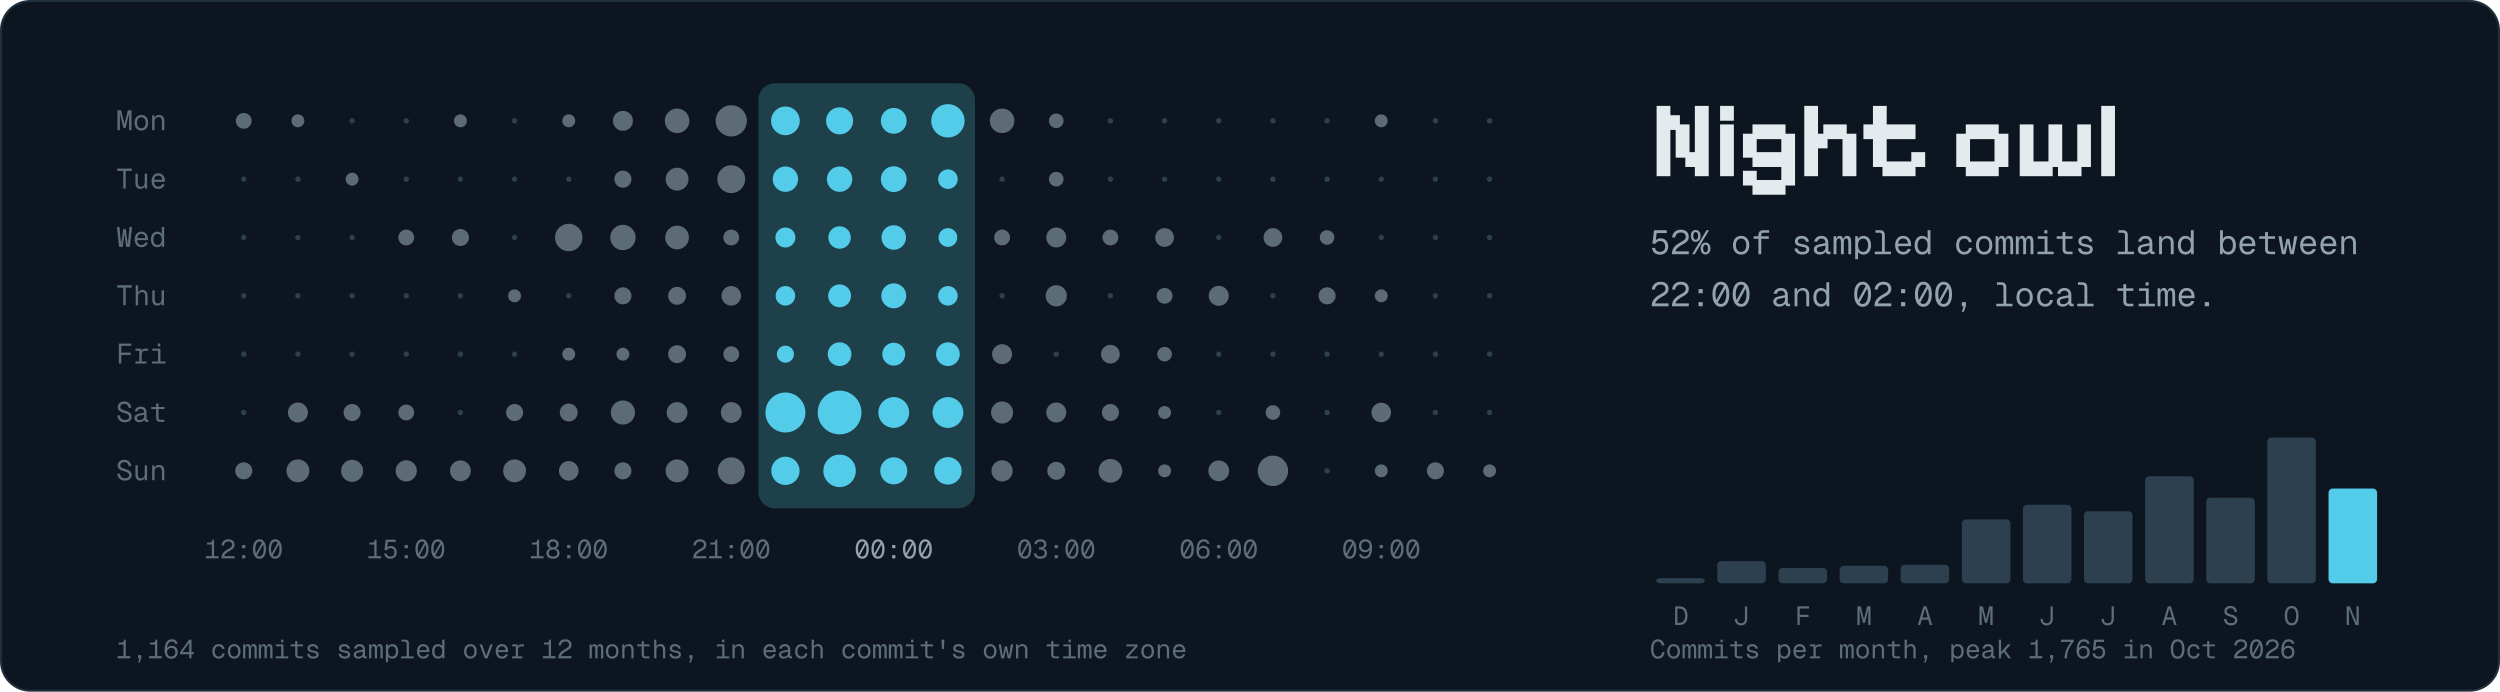
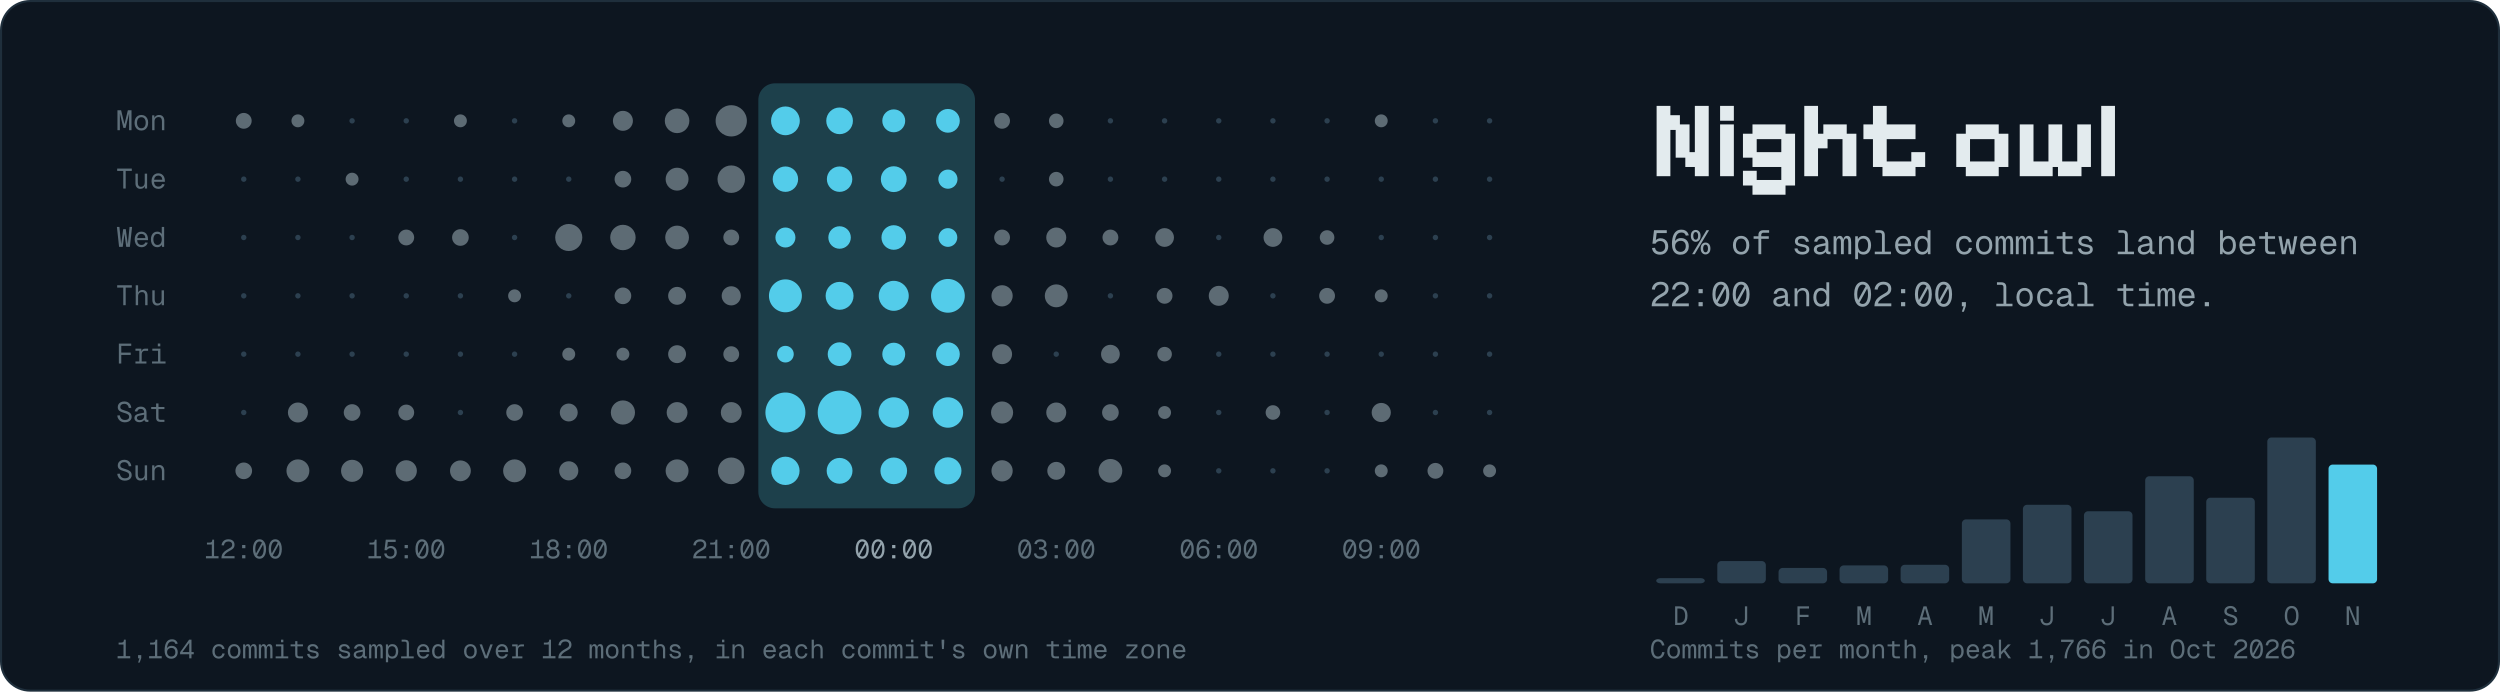
<svg xmlns="http://www.w3.org/2000/svg" width="1200" height="332" viewBox="0 0 1200 332" role="img" aria-label="When kt commits">
  <defs>
    <path id="r59" d="M262 80L128 630L136 630L136 0L50 0L50 710L180 710L320 126L280 126L420 710L550 710L550 0L464 0L464 630L472 630L338 80L262 80Z" />
    <path id="r202" d="M300 -12Q227 -12 173 22Q118 56 88 119Q58 181 58 265Q58 350 88 412Q118 474 173 508Q227 542 300 542Q373 542 428 508Q482 474 512 412Q542 350 542 265Q542 181 512 119Q482 56 428 22Q373 -12 300 -12ZM300 68Q373 68 414 121Q454 173 454 265Q454 357 414 410Q373 462 300 462Q227 462 187 410Q146 357 146 265Q146 173 187 121Q227 68 300 68Z" />
    <path id="r196" d="M84 0L84 530L161 530L164 395L154 404Q164 451 191 482Q217 512 254 527Q291 542 332 542Q393 542 434 515Q474 488 495 443Q516 397 516 341L516 0L432 0L432 317Q432 391 403 430Q374 468 314 468Q273 468 240 451Q207 433 188 400Q168 366 168 317L168 0L84 0Z" />
    <path id="r88" d="M257 0L257 626L40 626L40 710L560 710L560 626L343 626L343 0L257 0Z" />
    <path id="r229" d="M263 -12Q184 -12 137 42Q90 95 90 189L90 530L174 530L174 212Q174 135 202 99Q229 62 286 62Q348 62 384 103Q420 143 420 214L420 530L504 530L504 0L424 0L424 131L437 124Q421 59 376 24Q331 -12 263 -12Z" />
    <path id="r158" d="M306 -12Q231 -12 177 22Q122 56 93 119Q63 181 63 265Q63 349 93 411Q122 473 176 508Q229 542 302 542Q371 542 424 510Q477 477 507 415Q537 353 537 264L537 239L151 239Q156 154 197 111Q237 68 306 68Q358 68 392 93Q425 117 438 157L528 150Q507 79 449 34Q390 -12 306 -12ZM151 313L445 313Q439 390 400 426Q361 462 302 462Q241 462 202 425Q162 387 151 313Z" />
    <path id="r104" d="M108 0L30 710L120 710L186 50L176 50L254 630L346 630L424 50L414 50L480 710L570 710L492 0L362 0L288 560L312 560L238 0L108 0Z" />
    <path id="r154" d="M267 -12Q197 -12 146 22Q95 56 68 118Q40 180 40 265Q40 350 68 412Q95 474 146 508Q197 542 267 542Q310 542 345 526Q379 510 403 486Q426 462 435 437L426 416L426 710L510 710L510 0L434 0L429 120L442 105Q430 69 405 43Q379 16 344 2Q309 -12 267 -12ZM272 68Q320 68 355 92Q389 116 408 161Q426 205 426 265Q426 327 408 371Q389 415 354 439Q319 462 270 462Q205 462 167 410Q128 357 128 265Q128 174 167 121Q205 68 272 68Z" />
    <path id="r173" d="M100 0L100 710L184 710L184 413L174 415Q184 459 208 487Q232 515 267 529Q302 542 343 542Q400 542 440 517Q479 491 500 446Q520 400 520 341L520 0L436 0L436 317Q436 394 409 431Q381 468 325 468Q261 468 223 429Q184 390 184 316L184 0L100 0Z" />
    <path id="r32" d="M100 0L100 710L540 710L540 628L146 628L186 669L186 388L522 388L522 306L186 306L186 0L100 0Z" />
    <path id="r215" d="M90 0L90 74L269 74L228 34L228 497L269 456L90 456L90 530L298 530L306 388L298 394Q306 463 340 497Q374 530 431 530L540 530L540 454L432 454Q393 454 367 439Q340 423 326 394Q312 364 312 320L312 34L272 74L480 74L480 0L90 0Z" />
    <path id="r176" d="M80 0L80 74L293 74L293 497L334 456L90 456L90 530L377 530L377 74L560 74L560 0L377 0L293 0L80 0ZM285 613L285 711L373 711L373 613L285 613Z" />
    <path id="r83" d="M311 -16Q236 -16 178 15Q120 46 85 101Q50 155 44 227L134 233Q141 180 165 143Q188 106 226 87Q263 68 313 68Q363 68 397 81Q431 93 449 118Q466 142 466 177Q466 211 451 236Q435 260 393 282Q350 303 267 326Q193 347 148 373Q102 398 82 435Q61 471 61 524Q61 584 90 630Q118 675 171 701Q224 726 297 726Q370 726 422 697Q474 667 505 616Q535 565 543 500L453 494Q447 537 428 571Q409 604 376 623Q343 642 295 642Q229 642 190 611Q151 579 151 528Q151 495 166 474Q180 452 217 436Q254 419 321 400Q408 376 460 346Q511 316 534 275Q556 234 556 175Q556 119 525 76Q494 32 439 8Q384 -16 311 -16Z" />
    <path id="r136" d="M230 -12Q180 -12 140 6Q100 24 77 57Q54 89 54 132Q54 200 95 238Q135 275 222 292L400 328Q400 396 370 429Q339 462 282 462Q227 462 196 438Q165 413 153 367L64 374Q79 449 136 496Q192 542 282 542Q378 542 431 485Q484 427 484 326L484 106Q484 88 492 81Q500 74 516 74L550 74L550 0Q544 -1 531 -1Q518 -2 506 -2Q472 -2 449 9Q425 20 413 45Q401 69 400 108L416 108Q409 74 383 47Q356 19 316 4Q276 -12 230 -12ZM238 62Q292 62 328 81Q364 99 382 133Q400 166 400 210L400 256L238 224Q184 214 163 194Q142 173 142 140Q142 103 168 83Q193 62 238 62Z" />
    <path id="r225" d="M378 0Q301 0 263 36Q225 72 225 146L225 654L309 654L309 146Q309 109 326 92Q343 74 378 74L520 74L520 0L378 0ZM50 456L50 530L520 530L520 456L50 456Z" />
    <path id="r295" d="M284 0L284 526L98 526L98 600L194 600Q232 600 256 611Q279 622 290 646Q300 670 300 710L370 710L370 0L284 0ZM60 0L60 84L540 84L540 0L60 0Z" />
    <path id="r296" d="M50 0Q50 75 74 136Q97 196 157 251Q216 306 322 362Q371 388 401 410Q431 432 445 457Q459 482 459 518Q459 555 443 583Q427 610 396 626Q364 642 317 642Q242 642 199 603Q155 564 144 492L54 498Q66 602 134 664Q202 726 317 726Q390 726 442 700Q494 674 522 628Q549 581 549 520Q549 466 531 427Q513 387 471 353Q428 319 354 280Q290 246 247 211Q203 176 181 144Q158 111 156 84L550 84L550 0L50 0Z" />
    <path id="r337" d="M238 0L238 122L362 122L362 0L238 0ZM238 386L238 508L362 508L362 386L238 386Z" />
    <path id="r294" d="M120 102L400 612L480 608L200 98L120 102ZM300 -16Q223 -16 167 29Q110 74 80 157Q50 240 50 354Q50 469 80 552Q110 635 167 681Q223 726 300 726Q378 726 434 681Q490 635 520 552Q550 469 550 354Q550 240 520 157Q490 74 434 29Q378 -16 300 -16ZM300 68Q350 68 386 103Q421 138 441 203Q460 267 460 354Q460 443 441 508Q421 572 386 607Q350 642 300 642Q251 642 215 607Q179 572 160 508Q140 443 140 354Q140 267 160 203Q179 138 215 103Q251 68 300 68Z" />
    <path id="r299" d="M298 -16Q229 -16 178 9Q126 34 96 79Q65 124 60 183L150 189Q158 129 198 99Q237 68 298 68Q367 68 409 111Q450 153 450 228Q450 278 432 315Q414 351 381 371Q347 390 300 390Q258 390 220 370Q181 349 164 311L72 311L119 710L497 710L497 626L198 626L166 364L150 380Q166 411 192 431Q218 451 250 462Q281 472 312 472Q380 472 432 441Q483 409 512 354Q540 299 540 228Q540 157 509 102Q478 46 424 15Q369 -16 298 -16Z" />
    <path id="r302" d="M300 -16Q230 -16 173 8Q116 32 83 79Q50 126 50 195Q50 272 96 323Q142 373 218 391L220 371Q159 388 122 427Q84 465 84 531Q84 587 112 631Q140 675 189 701Q237 726 300 726Q363 726 412 701Q461 675 489 631Q516 587 516 531Q516 465 479 427Q442 388 380 371L382 391Q459 373 505 323Q550 272 550 195Q550 126 517 79Q484 32 428 8Q371 -16 300 -16ZM300 68Q370 68 415 101Q460 133 460 200Q460 262 420 300Q380 337 300 337Q221 337 181 300Q140 262 140 200Q140 133 185 101Q230 68 300 68ZM300 417Q357 417 392 446Q426 474 426 531Q426 582 393 612Q359 642 300 642Q242 642 208 612Q174 582 174 531Q174 474 209 446Q243 417 300 417Z" />
    <path id="r297" d="M294 -16Q179 -16 117 40Q55 95 50 183L139 189Q145 124 188 96Q230 68 294 68Q337 68 375 81Q413 93 437 122Q460 150 460 198Q460 245 439 276Q418 306 382 321Q345 335 299 335L243 335L243 419L299 419Q336 419 367 430Q398 441 417 466Q435 490 435 530Q435 585 400 614Q365 642 299 642Q232 642 198 615Q163 588 156 541L66 547Q76 627 136 677Q196 726 299 726Q368 726 419 703Q470 679 498 636Q525 593 525 534Q525 468 484 428Q442 387 361 372L361 390Q448 380 499 328Q550 276 550 198Q550 130 517 82Q484 34 426 9Q368 -16 294 -16Z" />
    <path id="r300" d="M302 -16Q222 -16 166 21Q109 57 80 128Q50 199 50 300Q50 388 65 465Q79 542 112 601Q144 659 198 693Q251 726 330 726Q393 726 437 705Q481 684 509 646Q536 608 550 558L460 550Q448 592 419 617Q389 642 330 642Q271 642 229 609Q187 575 164 508Q140 441 138 340L120 344Q131 380 159 411Q186 441 227 460Q267 478 318 478Q388 478 440 448Q492 418 521 364Q550 309 550 236Q550 158 519 102Q487 45 432 15Q376 -16 302 -16ZM304 68Q374 68 417 113Q460 157 460 236Q460 310 420 353Q379 396 312 396Q264 396 226 377Q188 357 166 321Q144 285 144 236Q144 187 164 149Q183 111 219 90Q255 68 304 68Z" />
    <path id="r303" d="M298 726Q378 726 435 690Q491 653 521 583Q550 512 550 410Q550 322 536 245Q521 168 489 110Q456 51 403 18Q349 -16 270 -16Q207 -16 163 5Q119 26 92 64Q64 102 50 152L140 160Q152 118 182 93Q212 68 270 68Q329 68 372 102Q414 135 437 202Q460 269 462 370L480 366Q469 330 442 300Q414 269 374 251Q333 232 282 232Q212 232 160 262Q108 292 79 347Q50 401 50 474Q50 552 82 609Q113 665 169 696Q225 726 298 726ZM296 642Q226 642 183 598Q140 554 140 474Q140 401 181 358Q221 314 288 314Q336 314 374 334Q412 353 434 389Q456 425 456 474Q456 523 437 561Q417 599 381 621Q345 642 296 642Z" />
    <path id="d64" d="M61 -11L61 638L188 638L188 552L276 552L276 467L365 467L365 211L414 211L414 638L542 638L542 -11L414 -11L414 74L326 74L326 160L237 160L237 416L188 416L188 -11L61 -11Z" />
    <path id="d161" d="M61 -11L61 467L188 467L188 -11L61 -11ZM61 501L61 638L188 638L188 501L61 501Z" />
    <path id="d153" d="M149 -182L149 -97L61 -97L61 39L188 39L188 -46L415 -46L415 74L149 74L149 160L61 160L61 381L149 381L149 467L454 467L454 381L542 381L542 -97L454 -97L454 -182L149 -182ZM188 211L415 211L415 331L188 331L188 211Z" />
    <path id="d158" d="M61 -11L61 638L188 638L188 381L237 381L237 467L453 467L453 381L542 381L542 -11L414 -11L414 331L276 331L276 246L188 246L188 -11L61 -11Z" />
    <path id="d215" d="M237 -11L237 74L149 74L149 331L61 331L61 467L149 467L149 638L276 638L276 467L542 467L542 331L276 331L276 125L503 125L503 211L631 211L631 74L542 74L542 -11L237 -11Z" />
    <path id="d191" d="M149 -11L149 74L61 74L61 381L149 381L149 467L453 467L453 381L542 381L542 74L453 74L453 -11L149 -11ZM188 125L414 125L414 331L188 331L188 125Z" />
    <path id="d231" d="M61 -11L61 467L188 467L188 125L326 125L326 467L453 467L453 125L592 125L592 467L718 467L718 74L631 74L631 -11L414 -11L414 74L365 74L365 -11L61 -11Z" />
    <path id="d177" d="M61 -11L61 638L188 638L188 -11L61 -11Z" />
    <path id="r465" d="M154 366Q94 366 52 412Q10 457 10 542Q10 628 52 673Q94 718 154 718Q214 718 256 673Q298 628 298 542Q298 457 256 412Q214 366 154 366ZM154 428Q187 428 207 458Q226 488 226 542Q226 596 207 626Q187 656 154 656Q121 656 102 626Q82 596 82 542Q82 488 102 458Q121 428 154 428ZM49 0L475 710L551 710L125 0L49 0ZM446 -8Q386 -8 344 38Q302 83 302 168Q302 254 344 299Q386 344 446 344Q506 344 548 299Q590 254 590 168Q590 83 548 38Q506 -8 446 -8ZM446 54Q479 54 499 84Q518 114 518 168Q518 222 499 252Q479 282 446 282Q413 282 394 252Q374 222 374 168Q374 114 394 84Q413 54 446 54Z" />
    <path id="r167" d="M212 0L212 564Q212 635 249 673Q285 710 360 710L530 710L530 636L360 636Q329 636 313 617Q296 597 296 564L296 0L212 0ZM70 456L70 530L520 530L520 456L70 456Z" />
    <path id="r219" d="M310 -12Q241 -12 191 12Q141 36 113 77Q84 117 80 167L168 173Q176 124 212 96Q247 68 310 68Q369 68 402 85Q434 102 434 138Q434 161 423 176Q412 191 382 202Q352 212 294 222Q217 236 174 257Q130 277 112 308Q94 339 94 382Q94 428 117 464Q140 500 185 521Q230 542 295 542Q361 542 406 519Q450 495 476 457Q502 418 510 372L422 366Q416 394 400 416Q383 437 357 450Q330 462 294 462Q236 462 208 439Q180 416 180 382Q180 355 193 339Q206 323 235 314Q264 304 312 296Q394 283 439 263Q484 242 502 212Q520 182 520 138Q520 91 493 58Q465 24 418 6Q370 -12 310 -12Z" />
    <path id="r195" d="M40 0L40 530L117 530L120 412L110 414Q119 473 149 508Q178 542 224 542Q271 542 297 508Q322 474 328 408L318 408Q327 470 359 506Q390 542 438 542Q502 542 531 498Q560 454 560 352L560 0L476 0L476 340Q476 411 461 440Q446 468 414 468Q393 468 377 455Q361 441 352 412Q342 383 342 338L342 0L258 0L258 340Q258 408 244 438Q229 468 196 468Q175 468 159 455Q143 441 134 412Q124 383 124 338L124 0L40 0Z" />
    <path id="r212" d="M80 -150L80 530L158 530L160 410L148 416Q168 478 215 510Q261 542 322 542Q401 542 452 503Q502 464 526 401Q550 338 550 265Q550 192 526 129Q502 66 452 27Q401 -12 322 -12Q281 -12 246 2Q210 16 186 41Q161 66 152 100L164 114L164 -150L80 -150ZM314 68Q383 68 423 120Q462 172 462 265Q462 358 423 410Q383 462 314 462Q268 462 235 440Q201 418 183 374Q164 330 164 265Q164 200 182 156Q200 112 234 90Q268 68 314 68Z" />
    <path id="r190" d="M273 30L273 568Q273 600 255 618Q237 636 205 636L80 636L80 710L209 710Q282 710 320 673Q357 635 357 562L357 30L273 30ZM60 0L60 74L540 74L540 0L60 0Z" />
    <path id="r148" d="M314 -12Q240 -12 185 22Q130 56 100 119Q70 181 70 265Q70 349 100 411Q130 473 185 508Q240 542 314 542Q373 542 419 521Q465 499 495 458Q525 417 536 358L448 352Q436 405 401 434Q365 462 314 462Q241 462 200 410Q158 357 158 265Q158 173 200 121Q241 68 314 68Q365 68 403 98Q440 128 452 188L540 182Q529 123 498 80Q467 36 420 12Q373 -12 314 -12Z" />
    <path id="r147" d="M333 -12Q291 -12 256 2Q221 16 196 43Q171 69 158 105L171 120L166 0L90 0L90 710L174 710L174 416L165 437Q174 462 198 486Q221 510 256 526Q291 542 333 542Q403 542 454 508Q505 474 533 412Q560 350 560 265Q560 180 533 118Q505 56 454 22Q403 -12 333 -12ZM328 68Q395 68 434 121Q472 174 472 265Q472 357 434 410Q395 462 330 462Q281 462 246 439Q211 415 193 371Q174 327 174 265Q174 205 193 161Q211 116 246 92Q280 68 328 68Z" />
    <path id="r241" d="M125 0L20 530L112 530L181 88L259 456L341 456L419 88L488 530L580 530L476 0L370 0L300 334L230 0L125 0Z" />
    <path id="r336" d="M240 -162L294 0L240 0L240 122L360 122L360 10L300 -162L240 -162Z" />
    <path id="r335" d="M238 0L238 122L362 122L362 0L238 0Z" />
    <path id="r19" d="M90 0L90 710L258 710Q350 710 419 669Q487 627 525 548Q562 468 562 354Q562 240 525 161Q487 82 419 41Q350 0 258 0L90 0ZM176 84L253 84Q357 84 415 152Q472 219 472 354Q472 489 415 558Q357 626 253 626L176 626L176 84Z" />
    <path id="r50" d="M275 -16Q205 -16 153 14Q101 44 72 100Q42 155 40 230L124 238Q127 152 164 110Q201 68 275 68Q349 68 387 111Q424 153 424 238L424 710L510 710L510 238Q510 120 447 52Q384 -16 275 -16Z" />
    <path id="r1" d="M26 0L242 710L358 710L574 0L482 0L300 632L118 0L26 0ZM135 202L165 286L435 286L465 202L135 202Z" />
    <path id="r66" d="M300 -16Q216 -16 158 27Q99 70 69 153Q38 236 38 354Q38 474 69 557Q99 640 158 683Q216 726 300 726Q384 726 443 683Q501 640 532 557Q562 474 562 354Q562 236 532 153Q501 70 443 27Q384 -16 300 -16ZM300 68Q355 68 394 101Q432 133 452 197Q472 261 472 354Q472 447 452 512Q432 576 394 609Q355 642 300 642Q245 642 207 609Q168 576 148 512Q128 447 128 354Q128 261 148 197Q168 133 207 101Q245 68 300 68Z" />
    <path id="r60" d="M70 0L70 710L192 710L459 61L444 58L444 710L530 710L530 0L408 0L141 649L156 653L156 0L70 0Z" />
    <path id="r13" d="M302 -16Q217 -16 158 29Q99 74 69 157Q38 240 38 354Q38 469 69 552Q99 635 158 681Q217 726 302 726Q396 726 462 665Q528 603 550 493L458 487Q441 564 400 603Q358 642 302 642Q245 642 207 609Q168 575 148 511Q128 446 128 354Q128 263 148 199Q168 135 207 102Q245 68 302 68Q364 68 407 111Q450 154 465 239L556 234Q537 117 470 51Q403 -16 302 -16Z" />
    <path id="r188" d="M90 0L90 710L174 710L174 245L432 530L544 530L335 305L554 0L452 0L278 248L174 138L174 0L90 0Z" />
    <path id="r301" d="M192 0Q192 110 223 220Q253 329 310 432Q367 535 446 626L60 626L60 710L540 710L540 632Q473 556 425 481Q376 406 345 330Q314 253 299 172Q284 90 284 0L192 0Z" />
    <path id="r298" d="M388 0L388 154L40 154L40 232L382 710L474 710L474 238L560 238L560 154L474 154L474 0L388 0ZM128 238L388 238L388 590L128 238Z" />
    <path id="r240" d="M247 0L50 530L142 530L300 86L458 530L550 530L353 0L247 0Z" />
    <path id="r384" d="M264 353L250 604L250 710L350 710L350 604L336 353L264 353Z" />
    <path id="r248" d="M82 0L82 84L418 456L92 456L92 530L510 530L510 446L174 74L518 74L518 0L82 0Z" />
  </defs>
  <rect x="0.5" y="0.5" width="1199" height="331" rx="14" fill="#0d1620" stroke="#1f2f3c" />
  <rect x="364" y="40" width="104" height="204" rx="8" fill="#296270" opacity="0.55" />
  <g transform="translate(80 62.5) scale(0.0135 -0.0135)">
    <g fill="#5d6e79">
      <use href="#r59" x="-1800" />
      <use href="#r202" x="-1200" />
      <use href="#r196" x="-600" />
    </g>
  </g>
-   <circle cx="429" cy="58" r="6.2" fill="#53ccea" opacity="1" />
-   <circle cx="455" cy="58" r="8" fill="#53ccea" opacity="1" />
-   <circle cx="481" cy="58" r="5.9" fill="#93a3ac" opacity="0.6" />
+   <circle cx="429" cy="58" r="5.5" fill="#53ccea" opacity="1" />
+   <circle cx="455" cy="58" r="5.7" fill="#53ccea" opacity="1" />
+   <circle cx="481" cy="58" r="3.8" fill="#93a3ac" opacity="0.6" />
  <circle cx="507" cy="58" r="3.5" fill="#93a3ac" opacity="0.6" />
  <circle cx="533" cy="58" r="1.3" fill="#2c4050" />
  <circle cx="559" cy="58" r="1.3" fill="#2c4050" />
  <circle cx="585" cy="58" r="1.3" fill="#2c4050" />
  <circle cx="611" cy="58" r="1.3" fill="#2c4050" />
  <circle cx="637" cy="58" r="1.3" fill="#2c4050" />
  <circle cx="663" cy="58" r="3.1" fill="#93a3ac" opacity="0.6" />
  <circle cx="689" cy="58" r="1.3" fill="#2c4050" />
  <circle cx="715" cy="58" r="1.3" fill="#2c4050" />
  <circle cx="117" cy="58" r="3.8" fill="#93a3ac" opacity="0.6" />
  <circle cx="143" cy="58" r="3.1" fill="#93a3ac" opacity="0.6" />
  <circle cx="169" cy="58" r="1.3" fill="#2c4050" />
  <circle cx="195" cy="58" r="1.3" fill="#2c4050" />
  <circle cx="221" cy="58" r="3.1" fill="#93a3ac" opacity="0.6" />
  <circle cx="247" cy="58" r="1.3" fill="#2c4050" />
  <circle cx="273" cy="58" r="3.1" fill="#93a3ac" opacity="0.6" />
  <circle cx="299" cy="58" r="4.8" fill="#93a3ac" opacity="0.6" />
  <circle cx="325" cy="58" r="5.9" fill="#93a3ac" opacity="0.6" />
  <circle cx="351" cy="58" r="7.5" fill="#93a3ac" opacity="0.6" />
  <circle cx="377" cy="58" r="6.9" fill="#53ccea" opacity="1" />
-   <circle cx="403" cy="58" r="6.5" fill="#53ccea" opacity="1" />
+   <circle cx="403" cy="58" r="6.4" fill="#53ccea" opacity="1" />
  <g transform="translate(80 90.5) scale(0.0135 -0.0135)">
    <g fill="#5d6e79">
      <use href="#r88" x="-1800" />
      <use href="#r229" x="-1200" />
      <use href="#r158" x="-600" />
    </g>
  </g>
  <circle cx="429" cy="86" r="6.2" fill="#53ccea" opacity="1" />
-   <circle cx="455" cy="86" r="4.7" fill="#53ccea" opacity="1" />
+   <circle cx="455" cy="86" r="4.6" fill="#53ccea" opacity="1" />
  <circle cx="481" cy="86" r="1.3" fill="#2c4050" />
  <circle cx="507" cy="86" r="3.5" fill="#93a3ac" opacity="0.6" />
  <circle cx="533" cy="86" r="1.3" fill="#2c4050" />
  <circle cx="559" cy="86" r="1.3" fill="#2c4050" />
  <circle cx="585" cy="86" r="1.3" fill="#2c4050" />
  <circle cx="611" cy="86" r="1.3" fill="#2c4050" />
  <circle cx="637" cy="86" r="1.3" fill="#2c4050" />
  <circle cx="663" cy="86" r="1.3" fill="#2c4050" />
  <circle cx="689" cy="86" r="1.3" fill="#2c4050" />
  <circle cx="715" cy="86" r="1.3" fill="#2c4050" />
  <circle cx="117" cy="86" r="1.3" fill="#2c4050" />
  <circle cx="143" cy="86" r="1.3" fill="#2c4050" />
  <circle cx="169" cy="86" r="3.1" fill="#93a3ac" opacity="0.6" />
  <circle cx="195" cy="86" r="1.3" fill="#2c4050" />
  <circle cx="221" cy="86" r="1.3" fill="#2c4050" />
  <circle cx="247" cy="86" r="1.3" fill="#2c4050" />
  <circle cx="273" cy="86" r="1.3" fill="#2c4050" />
-   <circle cx="299" cy="86" r="4.1" fill="#93a3ac" opacity="0.6" />
+   <circle cx="299" cy="86" r="4" fill="#93a3ac" opacity="0.6" />
  <circle cx="325" cy="86" r="5.5" fill="#93a3ac" opacity="0.6" />
-   <circle cx="351" cy="86" r="6.7" fill="#93a3ac" opacity="0.6" />
+   <circle cx="351" cy="86" r="6.6" fill="#93a3ac" opacity="0.6" />
  <circle cx="377" cy="86" r="6.1" fill="#53ccea" opacity="1" />
  <circle cx="403" cy="86" r="6.1" fill="#53ccea" opacity="1" />
  <g transform="translate(80 118.5) scale(0.0135 -0.0135)">
    <g fill="#5d6e79">
      <use href="#r104" x="-1800" />
      <use href="#r158" x="-1200" />
      <use href="#r154" x="-600" />
    </g>
  </g>
  <circle cx="429" cy="114" r="5.9" fill="#53ccea" opacity="1" />
  <circle cx="455" cy="114" r="4.5" fill="#53ccea" opacity="1" />
  <circle cx="481" cy="114" r="3.8" fill="#93a3ac" opacity="0.6" />
  <circle cx="507" cy="114" r="4.8" fill="#93a3ac" opacity="0.6" />
  <circle cx="533" cy="114" r="3.8" fill="#93a3ac" opacity="0.6" />
  <circle cx="559" cy="114" r="4.5" fill="#93a3ac" opacity="0.6" />
  <circle cx="585" cy="114" r="1.3" fill="#2c4050" />
  <circle cx="611" cy="114" r="4.5" fill="#93a3ac" opacity="0.6" />
  <circle cx="637" cy="114" r="3.5" fill="#93a3ac" opacity="0.6" />
  <circle cx="663" cy="114" r="1.3" fill="#2c4050" />
  <circle cx="689" cy="114" r="1.3" fill="#2c4050" />
  <circle cx="715" cy="114" r="1.3" fill="#2c4050" />
  <circle cx="117" cy="114" r="1.3" fill="#2c4050" />
  <circle cx="143" cy="114" r="1.3" fill="#2c4050" />
  <circle cx="169" cy="114" r="1.3" fill="#2c4050" />
  <circle cx="195" cy="114" r="3.8" fill="#93a3ac" opacity="0.6" />
-   <circle cx="221" cy="114" r="4.1" fill="#93a3ac" opacity="0.6" />
+   <circle cx="221" cy="114" r="4" fill="#93a3ac" opacity="0.6" />
  <circle cx="247" cy="114" r="1.3" fill="#2c4050" />
-   <circle cx="273" cy="114" r="6.6" fill="#93a3ac" opacity="0.6" />
+   <circle cx="273" cy="114" r="6.5" fill="#93a3ac" opacity="0.6" />
  <circle cx="299" cy="114" r="6.1" fill="#93a3ac" opacity="0.6" />
  <circle cx="325" cy="114" r="5.7" fill="#93a3ac" opacity="0.6" />
  <circle cx="351" cy="114" r="3.8" fill="#93a3ac" opacity="0.6" />
  <circle cx="377" cy="114" r="4.8" fill="#53ccea" opacity="1" />
  <circle cx="403" cy="114" r="5.4" fill="#53ccea" opacity="1" />
  <g transform="translate(80 146.5) scale(0.0135 -0.0135)">
    <g fill="#5d6e79">
      <use href="#r88" x="-1800" />
      <use href="#r173" x="-1200" />
      <use href="#r229" x="-600" />
    </g>
  </g>
-   <circle cx="429" cy="142" r="6" fill="#53ccea" opacity="1" />
-   <circle cx="455" cy="142" r="4.7" fill="#53ccea" opacity="1" />
-   <circle cx="481" cy="142" r="1.3" fill="#2c4050" />
-   <circle cx="507" cy="142" r="5.1" fill="#93a3ac" opacity="0.6" />
+   <circle cx="429" cy="142" r="7.2" fill="#53ccea" opacity="1" />
+   <circle cx="455" cy="142" r="8.1" fill="#53ccea" opacity="1" />
+   <circle cx="481" cy="142" r="5.1" fill="#93a3ac" opacity="0.6" />
+   <circle cx="507" cy="142" r="5.5" fill="#93a3ac" opacity="0.6" />
  <circle cx="533" cy="142" r="1.3" fill="#2c4050" />
  <circle cx="559" cy="142" r="3.8" fill="#93a3ac" opacity="0.6" />
  <circle cx="585" cy="142" r="4.8" fill="#93a3ac" opacity="0.6" />
  <circle cx="611" cy="142" r="1.3" fill="#2c4050" />
-   <circle cx="637" cy="142" r="4.1" fill="#93a3ac" opacity="0.6" />
+   <circle cx="637" cy="142" r="3.8" fill="#93a3ac" opacity="0.6" />
  <circle cx="663" cy="142" r="3.1" fill="#93a3ac" opacity="0.6" />
  <circle cx="689" cy="142" r="1.3" fill="#2c4050" />
  <circle cx="715" cy="142" r="1.3" fill="#2c4050" />
  <circle cx="117" cy="142" r="1.3" fill="#2c4050" />
  <circle cx="143" cy="142" r="1.3" fill="#2c4050" />
  <circle cx="169" cy="142" r="1.3" fill="#2c4050" />
  <circle cx="195" cy="142" r="1.3" fill="#2c4050" />
  <circle cx="221" cy="142" r="1.3" fill="#2c4050" />
  <circle cx="247" cy="142" r="3.1" fill="#93a3ac" opacity="0.6" />
  <circle cx="273" cy="142" r="1.3" fill="#2c4050" />
-   <circle cx="299" cy="142" r="4.1" fill="#93a3ac" opacity="0.6" />
+   <circle cx="299" cy="142" r="4" fill="#93a3ac" opacity="0.6" />
  <circle cx="325" cy="142" r="4.3" fill="#93a3ac" opacity="0.6" />
-   <circle cx="351" cy="142" r="4.7" fill="#93a3ac" opacity="0.6" />
-   <circle cx="377" cy="142" r="4.7" fill="#53ccea" opacity="1" />
-   <circle cx="403" cy="142" r="5.5" fill="#53ccea" opacity="1" />
+   <circle cx="351" cy="142" r="4.6" fill="#93a3ac" opacity="0.6" />
+   <circle cx="377" cy="142" r="7.9" fill="#53ccea" opacity="1" />
+   <circle cx="403" cy="142" r="6.7" fill="#53ccea" opacity="1" />
  <g transform="translate(80 174.5) scale(0.0135 -0.0135)">
    <g fill="#5d6e79">
      <use href="#r32" x="-1800" />
      <use href="#r215" x="-1200" />
      <use href="#r176" x="-600" />
    </g>
  </g>
  <circle cx="429" cy="170" r="5.5" fill="#53ccea" opacity="1" />
  <circle cx="455" cy="170" r="5.7" fill="#53ccea" opacity="1" />
  <circle cx="481" cy="170" r="4.8" fill="#93a3ac" opacity="0.6" />
  <circle cx="507" cy="170" r="1.3" fill="#2c4050" />
  <circle cx="533" cy="170" r="4.5" fill="#93a3ac" opacity="0.6" />
  <circle cx="559" cy="170" r="3.5" fill="#93a3ac" opacity="0.6" />
  <circle cx="585" cy="170" r="1.3" fill="#2c4050" />
  <circle cx="611" cy="170" r="1.3" fill="#2c4050" />
  <circle cx="637" cy="170" r="1.3" fill="#2c4050" />
  <circle cx="663" cy="170" r="1.3" fill="#2c4050" />
  <circle cx="689" cy="170" r="1.3" fill="#2c4050" />
  <circle cx="715" cy="170" r="1.3" fill="#2c4050" />
  <circle cx="117" cy="170" r="1.3" fill="#2c4050" />
  <circle cx="143" cy="170" r="1.3" fill="#2c4050" />
  <circle cx="169" cy="170" r="1.3" fill="#2c4050" />
  <circle cx="195" cy="170" r="1.3" fill="#2c4050" />
  <circle cx="221" cy="170" r="1.3" fill="#2c4050" />
  <circle cx="247" cy="170" r="1.3" fill="#2c4050" />
  <circle cx="273" cy="170" r="3.1" fill="#93a3ac" opacity="0.6" />
  <circle cx="299" cy="170" r="3.1" fill="#93a3ac" opacity="0.6" />
  <circle cx="325" cy="170" r="4.3" fill="#93a3ac" opacity="0.6" />
  <circle cx="351" cy="170" r="3.8" fill="#93a3ac" opacity="0.6" />
-   <circle cx="377" cy="170" r="4.1" fill="#53ccea" opacity="1" />
+   <circle cx="377" cy="170" r="4" fill="#53ccea" opacity="1" />
  <circle cx="403" cy="170" r="5.7" fill="#53ccea" opacity="1" />
  <g transform="translate(80 202.5) scale(0.0135 -0.0135)">
    <g fill="#5d6e79">
      <use href="#r83" x="-1800" />
      <use href="#r136" x="-1200" />
      <use href="#r225" x="-600" />
    </g>
  </g>
-   <circle cx="429" cy="198" r="7.4" fill="#53ccea" opacity="1" />
-   <circle cx="455" cy="198" r="7.4" fill="#53ccea" opacity="1" />
+   <circle cx="429" cy="198" r="7.3" fill="#53ccea" opacity="1" />
+   <circle cx="455" cy="198" r="7.3" fill="#53ccea" opacity="1" />
  <circle cx="481" cy="198" r="5.3" fill="#93a3ac" opacity="0.6" />
  <circle cx="507" cy="198" r="4.8" fill="#93a3ac" opacity="0.6" />
-   <circle cx="533" cy="198" r="4.1" fill="#93a3ac" opacity="0.6" />
+   <circle cx="533" cy="198" r="4" fill="#93a3ac" opacity="0.6" />
  <circle cx="559" cy="198" r="3.1" fill="#93a3ac" opacity="0.6" />
  <circle cx="585" cy="198" r="1.3" fill="#2c4050" />
  <circle cx="611" cy="198" r="3.5" fill="#93a3ac" opacity="0.6" />
  <circle cx="637" cy="198" r="1.3" fill="#2c4050" />
-   <circle cx="663" cy="198" r="4.7" fill="#93a3ac" opacity="0.6" />
+   <circle cx="663" cy="198" r="4.6" fill="#93a3ac" opacity="0.6" />
  <circle cx="689" cy="198" r="1.3" fill="#2c4050" />
  <circle cx="715" cy="198" r="1.3" fill="#2c4050" />
  <circle cx="117" cy="198" r="1.3" fill="#2c4050" />
  <circle cx="143" cy="198" r="4.8" fill="#93a3ac" opacity="0.6" />
-   <circle cx="169" cy="198" r="4.1" fill="#93a3ac" opacity="0.6" />
+   <circle cx="169" cy="198" r="4" fill="#93a3ac" opacity="0.6" />
  <circle cx="195" cy="198" r="3.8" fill="#93a3ac" opacity="0.6" />
  <circle cx="221" cy="198" r="1.3" fill="#2c4050" />
-   <circle cx="247" cy="198" r="4.1" fill="#93a3ac" opacity="0.6" />
+   <circle cx="247" cy="198" r="4" fill="#93a3ac" opacity="0.6" />
  <circle cx="273" cy="198" r="4.3" fill="#93a3ac" opacity="0.6" />
  <circle cx="299" cy="198" r="5.8" fill="#93a3ac" opacity="0.6" />
  <circle cx="325" cy="198" r="5" fill="#93a3ac" opacity="0.6" />
  <circle cx="351" cy="198" r="5" fill="#93a3ac" opacity="0.6" />
  <circle cx="377" cy="198" r="9.6" fill="#53ccea" opacity="1" />
  <circle cx="403" cy="198" r="10.5" fill="#53ccea" opacity="1" />
  <g transform="translate(80 230.5) scale(0.0135 -0.0135)">
    <g fill="#5d6e79">
      <use href="#r83" x="-1800" />
      <use href="#r229" x="-1200" />
      <use href="#r196" x="-600" />
    </g>
  </g>
-   <circle cx="429" cy="226" r="6.5" fill="#53ccea" opacity="1" />
-   <circle cx="455" cy="226" r="6.6" fill="#53ccea" opacity="1" />
+   <circle cx="429" cy="226" r="6.4" fill="#53ccea" opacity="1" />
+   <circle cx="455" cy="226" r="6.5" fill="#53ccea" opacity="1" />
  <circle cx="481" cy="226" r="5.1" fill="#93a3ac" opacity="0.6" />
  <circle cx="507" cy="226" r="4.3" fill="#93a3ac" opacity="0.6" />
  <circle cx="533" cy="226" r="5.7" fill="#93a3ac" opacity="0.6" />
  <circle cx="559" cy="226" r="3.1" fill="#93a3ac" opacity="0.6" />
-   <circle cx="585" cy="226" r="5" fill="#93a3ac" opacity="0.6" />
-   <circle cx="611" cy="226" r="7.3" fill="#93a3ac" opacity="0.6" />
+   <circle cx="585" cy="226" r="1.3" fill="#2c4050" />
+   <circle cx="611" cy="226" r="1.3" fill="#2c4050" />
  <circle cx="637" cy="226" r="1.3" fill="#2c4050" />
  <circle cx="663" cy="226" r="3.1" fill="#93a3ac" opacity="0.6" />
-   <circle cx="689" cy="226" r="4.1" fill="#93a3ac" opacity="0.6" />
+   <circle cx="689" cy="226" r="3.8" fill="#93a3ac" opacity="0.6" />
  <circle cx="715" cy="226" r="3.1" fill="#93a3ac" opacity="0.6" />
-   <circle cx="117" cy="226" r="4.1" fill="#93a3ac" opacity="0.6" />
+   <circle cx="117" cy="226" r="4" fill="#93a3ac" opacity="0.6" />
  <circle cx="143" cy="226" r="5.5" fill="#93a3ac" opacity="0.6" />
  <circle cx="169" cy="226" r="5.3" fill="#93a3ac" opacity="0.6" />
  <circle cx="195" cy="226" r="5.1" fill="#93a3ac" opacity="0.6" />
  <circle cx="221" cy="226" r="5" fill="#93a3ac" opacity="0.6" />
  <circle cx="247" cy="226" r="5.5" fill="#93a3ac" opacity="0.6" />
-   <circle cx="273" cy="226" r="4.7" fill="#93a3ac" opacity="0.6" />
-   <circle cx="299" cy="226" r="4.1" fill="#93a3ac" opacity="0.6" />
+   <circle cx="273" cy="226" r="4.6" fill="#93a3ac" opacity="0.6" />
+   <circle cx="299" cy="226" r="4" fill="#93a3ac" opacity="0.6" />
  <circle cx="325" cy="226" r="5.5" fill="#93a3ac" opacity="0.6" />
-   <circle cx="351" cy="226" r="6.5" fill="#93a3ac" opacity="0.6" />
+   <circle cx="351" cy="226" r="6.4" fill="#93a3ac" opacity="0.6" />
  <circle cx="377" cy="226" r="6.8" fill="#53ccea" opacity="1" />
-   <circle cx="403" cy="226" r="7.8" fill="#53ccea" opacity="1" />
+   <circle cx="403" cy="226" r="6.2" fill="#53ccea" opacity="1" />
  <g transform="translate(117 268) scale(0.0126 -0.0126)">
    <g fill="#5d6e79">
      <use href="#r295" x="-1500" />
      <use href="#r296" x="-900" />
      <use href="#r337" x="-300" />
      <use href="#r294" x="300" />
      <use href="#r294" x="900" />
    </g>
  </g>
  <g transform="translate(195 268) scale(0.0126 -0.0126)">
    <g fill="#5d6e79">
      <use href="#r295" x="-1500" />
      <use href="#r299" x="-900" />
      <use href="#r337" x="-300" />
      <use href="#r294" x="300" />
      <use href="#r294" x="900" />
    </g>
  </g>
  <g transform="translate(273 268) scale(0.0126 -0.0126)">
    <g fill="#5d6e79">
      <use href="#r295" x="-1500" />
      <use href="#r302" x="-900" />
      <use href="#r337" x="-300" />
      <use href="#r294" x="300" />
      <use href="#r294" x="900" />
    </g>
  </g>
  <g transform="translate(351 268) scale(0.0126 -0.0126)">
    <g fill="#5d6e79">
      <use href="#r296" x="-1500" />
      <use href="#r295" x="-900" />
      <use href="#r337" x="-300" />
      <use href="#r294" x="300" />
      <use href="#r294" x="900" />
    </g>
  </g>
  <g transform="translate(429 268) scale(0.0126 -0.0126)">
    <g fill="#93a3ac">
      <use href="#r294" x="-1500" />
      <use href="#r294" x="-900" />
      <use href="#r337" x="-300" />
      <use href="#r294" x="300" />
      <use href="#r294" x="900" />
    </g>
  </g>
  <g transform="translate(507 268) scale(0.0126 -0.0126)">
    <g fill="#5d6e79">
      <use href="#r294" x="-1500" />
      <use href="#r297" x="-900" />
      <use href="#r337" x="-300" />
      <use href="#r294" x="300" />
      <use href="#r294" x="900" />
    </g>
  </g>
  <g transform="translate(585 268) scale(0.0126 -0.0126)">
    <g fill="#5d6e79">
      <use href="#r294" x="-1500" />
      <use href="#r300" x="-900" />
      <use href="#r337" x="-300" />
      <use href="#r294" x="300" />
      <use href="#r294" x="900" />
    </g>
  </g>
  <g transform="translate(663 268) scale(0.0126 -0.0126)">
    <g fill="#5d6e79">
      <use href="#r294" x="-1500" />
      <use href="#r303" x="-900" />
      <use href="#r337" x="-300" />
      <use href="#r294" x="300" />
      <use href="#r294" x="900" />
    </g>
  </g>
  <g transform="translate(792 84) scale(0.052 -0.052)">
    <g fill="#e3ebee">
      <use href="#d64" />
      <use href="#d161" x="586" />
      <use href="#d153" x="797" />
      <use href="#d158" x="1363" />
      <use href="#d215" x="1909" />
      <use href="#d191" x="2766" />
      <use href="#d231" x="3352" />
      <use href="#d177" x="4104" />
    </g>
  </g>
  <g transform="translate(792 122) scale(0.0162 -0.0162)">
    <g fill="#93a3ac">
      <use href="#r299" />
-       <use href="#r296" x="600" />
+       <use href="#r300" x="600" />
      <use href="#r465" x="1200" />
      <use href="#r202" x="2400" />
      <use href="#r167" x="3000" />
      <use href="#r219" x="4200" />
      <use href="#r136" x="4800" />
      <use href="#r195" x="5400" />
      <use href="#r212" x="6000" />
      <use href="#r190" x="6600" />
      <use href="#r158" x="7200" />
      <use href="#r154" x="7800" />
      <use href="#r148" x="9000" />
      <use href="#r202" x="9600" />
      <use href="#r195" x="10200" />
      <use href="#r195" x="10800" />
      <use href="#r176" x="11400" />
      <use href="#r225" x="12000" />
      <use href="#r219" x="12600" />
      <use href="#r190" x="13800" />
      <use href="#r136" x="14400" />
      <use href="#r196" x="15000" />
      <use href="#r154" x="15600" />
      <use href="#r147" x="16800" />
      <use href="#r158" x="17400" />
      <use href="#r225" x="18000" />
      <use href="#r241" x="18600" />
      <use href="#r158" x="19200" />
      <use href="#r158" x="19800" />
      <use href="#r196" x="20400" />
    </g>
  </g>
  <g transform="translate(792 147) scale(0.0162 -0.0162)">
    <g fill="#93a3ac">
      <use href="#r296" />
      <use href="#r296" x="600" />
      <use href="#r337" x="1200" />
      <use href="#r294" x="1800" />
      <use href="#r294" x="2400" />
      <use href="#r136" x="3600" />
      <use href="#r196" x="4200" />
      <use href="#r154" x="4800" />
      <use href="#r294" x="6000" />
      <use href="#r296" x="6600" />
      <use href="#r337" x="7200" />
      <use href="#r294" x="7800" />
      <use href="#r294" x="8400" />
      <use href="#r336" x="9000" />
      <use href="#r190" x="10200" />
      <use href="#r202" x="10800" />
      <use href="#r148" x="11400" />
      <use href="#r136" x="12000" />
      <use href="#r190" x="12600" />
      <use href="#r225" x="13800" />
      <use href="#r176" x="14400" />
      <use href="#r195" x="15000" />
      <use href="#r158" x="15600" />
      <use href="#r335" x="16200" />
    </g>
  </g>
  <rect x="795" y="277.5" width="23.3" height="2.5" rx="2" fill="#2c4050" />
  <g transform="translate(806.7 300) scale(0.0126 -0.0126)">
    <g fill="#5d6e79">
      <use href="#r19" x="-300" />
    </g>
  </g>
  <rect x="824.3" y="269.3" width="23.3" height="10.7" rx="2" fill="#2c4050" />
  <g transform="translate(836 300) scale(0.0126 -0.0126)">
    <g fill="#5d6e79">
      <use href="#r50" x="-300" />
    </g>
  </g>
  <rect x="853.7" y="272.6" width="23.3" height="7.4" rx="2" fill="#2c4050" />
  <g transform="translate(865.3 300) scale(0.0126 -0.0126)">
    <g fill="#5d6e79">
      <use href="#r32" x="-300" />
    </g>
  </g>
-   <rect x="883" y="271.6" width="23.3" height="8.4" rx="2" fill="#2c4050" />
+   <rect x="883" y="271.4" width="23.3" height="8.6" rx="2" fill="#2c4050" />
  <g transform="translate(894.7 300) scale(0.0126 -0.0126)">
    <g fill="#5d6e79">
      <use href="#r59" x="-300" />
    </g>
  </g>
  <rect x="912.3" y="271.1" width="23.3" height="8.9" rx="2" fill="#2c4050" />
  <g transform="translate(924 300) scale(0.0126 -0.0126)">
    <g fill="#5d6e79">
      <use href="#r1" x="-300" />
    </g>
  </g>
  <rect x="941.7" y="249.3" width="23.3" height="30.7" rx="2" fill="#2c4050" />
  <g transform="translate(953.3 300) scale(0.0126 -0.0126)">
    <g fill="#5d6e79">
      <use href="#r59" x="-300" />
    </g>
  </g>
  <rect x="971" y="242.3" width="23.3" height="37.7" rx="2" fill="#2c4050" />
  <g transform="translate(982.7 300) scale(0.0126 -0.0126)">
    <g fill="#5d6e79">
      <use href="#r50" x="-300" />
    </g>
  </g>
  <rect x="1000.3" y="245.4" width="23.3" height="34.6" rx="2" fill="#2c4050" />
  <g transform="translate(1012 300) scale(0.0126 -0.0126)">
    <g fill="#5d6e79">
      <use href="#r50" x="-300" />
    </g>
  </g>
  <rect x="1029.7" y="228.6" width="23.3" height="51.4" rx="2" fill="#2c4050" />
  <g transform="translate(1041.3 300) scale(0.0126 -0.0126)">
    <g fill="#5d6e79">
      <use href="#r1" x="-300" />
    </g>
  </g>
  <rect x="1059" y="238.9" width="23.3" height="41.1" rx="2" fill="#2c4050" />
  <g transform="translate(1070.7 300) scale(0.0126 -0.0126)">
    <g fill="#5d6e79">
      <use href="#r83" x="-300" />
    </g>
  </g>
  <rect x="1088.3" y="210" width="23.3" height="70" rx="2" fill="#2c4050" />
  <g transform="translate(1100 300) scale(0.0126 -0.0126)">
    <g fill="#5d6e79">
      <use href="#r66" x="-300" />
    </g>
  </g>
-   <rect x="1117.7" y="234.5" width="23.3" height="45.5" rx="2" fill="#53ccea" />
+   <rect x="1117.7" y="223" width="23.3" height="57" rx="2" fill="#53ccea" />
  <g transform="translate(1129.3 300) scale(0.0126 -0.0126)">
    <g fill="#5d6e79">
      <use href="#r60" x="-300" />
    </g>
  </g>
  <g transform="translate(792 316) scale(0.0126 -0.0126)">
    <g fill="#5d6e79">
      <use href="#r13" />
      <use href="#r202" x="600" />
      <use href="#r195" x="1200" />
      <use href="#r195" x="1800" />
      <use href="#r176" x="2400" />
      <use href="#r225" x="3000" />
      <use href="#r219" x="3600" />
      <use href="#r212" x="4800" />
      <use href="#r158" x="5400" />
      <use href="#r215" x="6000" />
      <use href="#r195" x="7200" />
      <use href="#r202" x="7800" />
      <use href="#r196" x="8400" />
      <use href="#r225" x="9000" />
      <use href="#r173" x="9600" />
      <use href="#r336" x="10200" />
      <use href="#r212" x="11400" />
      <use href="#r158" x="12000" />
      <use href="#r136" x="12600" />
      <use href="#r188" x="13200" />
      <use href="#r295" x="14400" />
      <use href="#r336" x="15000" />
      <use href="#r301" x="15600" />
      <use href="#r300" x="16200" />
-       <use href="#r299" x="16800" />
+       <use href="#r300" x="16800" />
      <use href="#r176" x="18000" />
      <use href="#r196" x="18600" />
      <use href="#r66" x="19800" />
      <use href="#r148" x="20400" />
      <use href="#r225" x="21000" />
      <use href="#r296" x="22200" />
      <use href="#r294" x="22800" />
      <use href="#r296" x="23400" />
      <use href="#r300" x="24000" />
    </g>
  </g>
  <g transform="translate(55.7 316) scale(0.0126 -0.0126)">
    <g fill="#5d6e79">
      <use href="#r295" />
      <use href="#r336" x="600" />
      <use href="#r295" x="1200" />
      <use href="#r300" x="1800" />
      <use href="#r298" x="2400" />
      <use href="#r148" x="3600" />
      <use href="#r202" x="4200" />
      <use href="#r195" x="4800" />
      <use href="#r195" x="5400" />
      <use href="#r176" x="6000" />
      <use href="#r225" x="6600" />
      <use href="#r219" x="7200" />
      <use href="#r219" x="8400" />
      <use href="#r136" x="9000" />
      <use href="#r195" x="9600" />
      <use href="#r212" x="10200" />
      <use href="#r190" x="10800" />
      <use href="#r158" x="11400" />
      <use href="#r154" x="12000" />
      <use href="#r202" x="13200" />
      <use href="#r240" x="13800" />
      <use href="#r158" x="14400" />
      <use href="#r215" x="15000" />
      <use href="#r295" x="16200" />
      <use href="#r296" x="16800" />
      <use href="#r195" x="18000" />
      <use href="#r202" x="18600" />
      <use href="#r196" x="19200" />
      <use href="#r225" x="19800" />
      <use href="#r173" x="20400" />
      <use href="#r219" x="21000" />
      <use href="#r336" x="21600" />
      <use href="#r176" x="22800" />
      <use href="#r196" x="23400" />
      <use href="#r158" x="24600" />
      <use href="#r136" x="25200" />
      <use href="#r148" x="25800" />
      <use href="#r173" x="26400" />
      <use href="#r148" x="27600" />
      <use href="#r202" x="28200" />
      <use href="#r195" x="28800" />
      <use href="#r195" x="29400" />
      <use href="#r176" x="30000" />
      <use href="#r225" x="30600" />
      <use href="#r384" x="31200" />
      <use href="#r219" x="31800" />
      <use href="#r202" x="33000" />
      <use href="#r241" x="33600" />
      <use href="#r196" x="34200" />
      <use href="#r225" x="35400" />
      <use href="#r176" x="36000" />
      <use href="#r195" x="36600" />
      <use href="#r158" x="37200" />
      <use href="#r248" x="38400" />
      <use href="#r202" x="39000" />
      <use href="#r196" x="39600" />
      <use href="#r158" x="40200" />
    </g>
  </g>
</svg>
